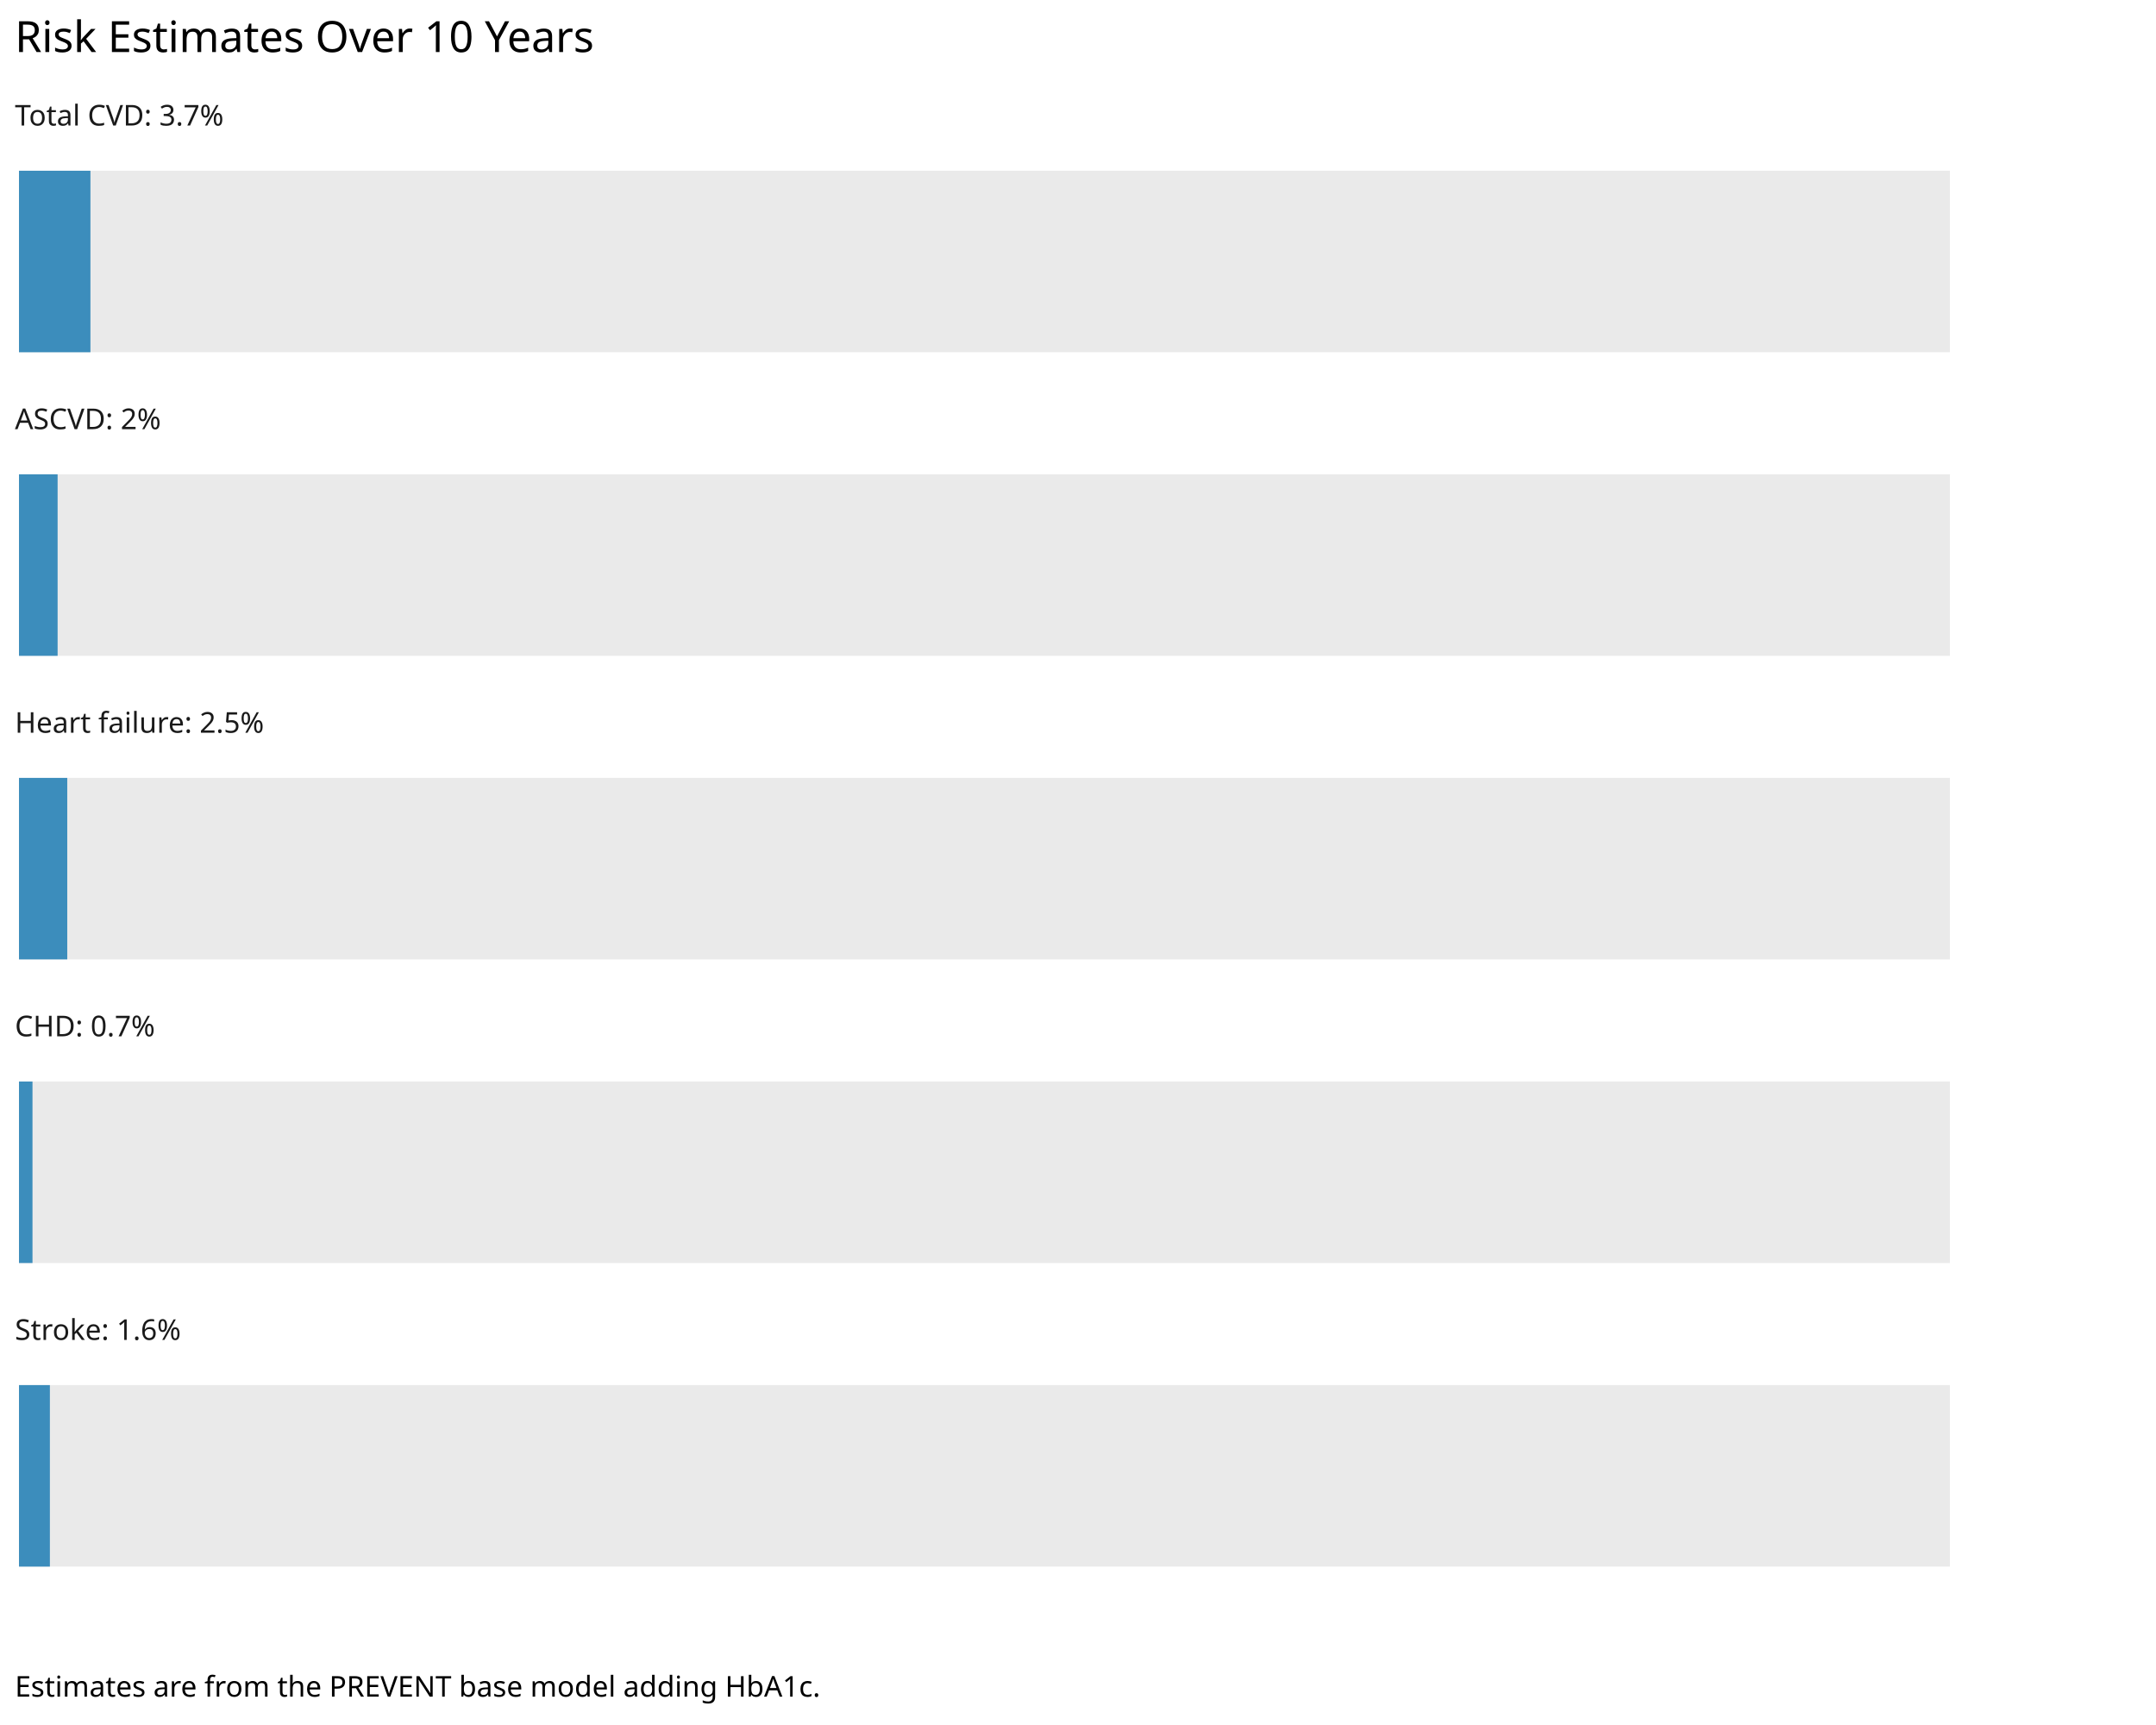
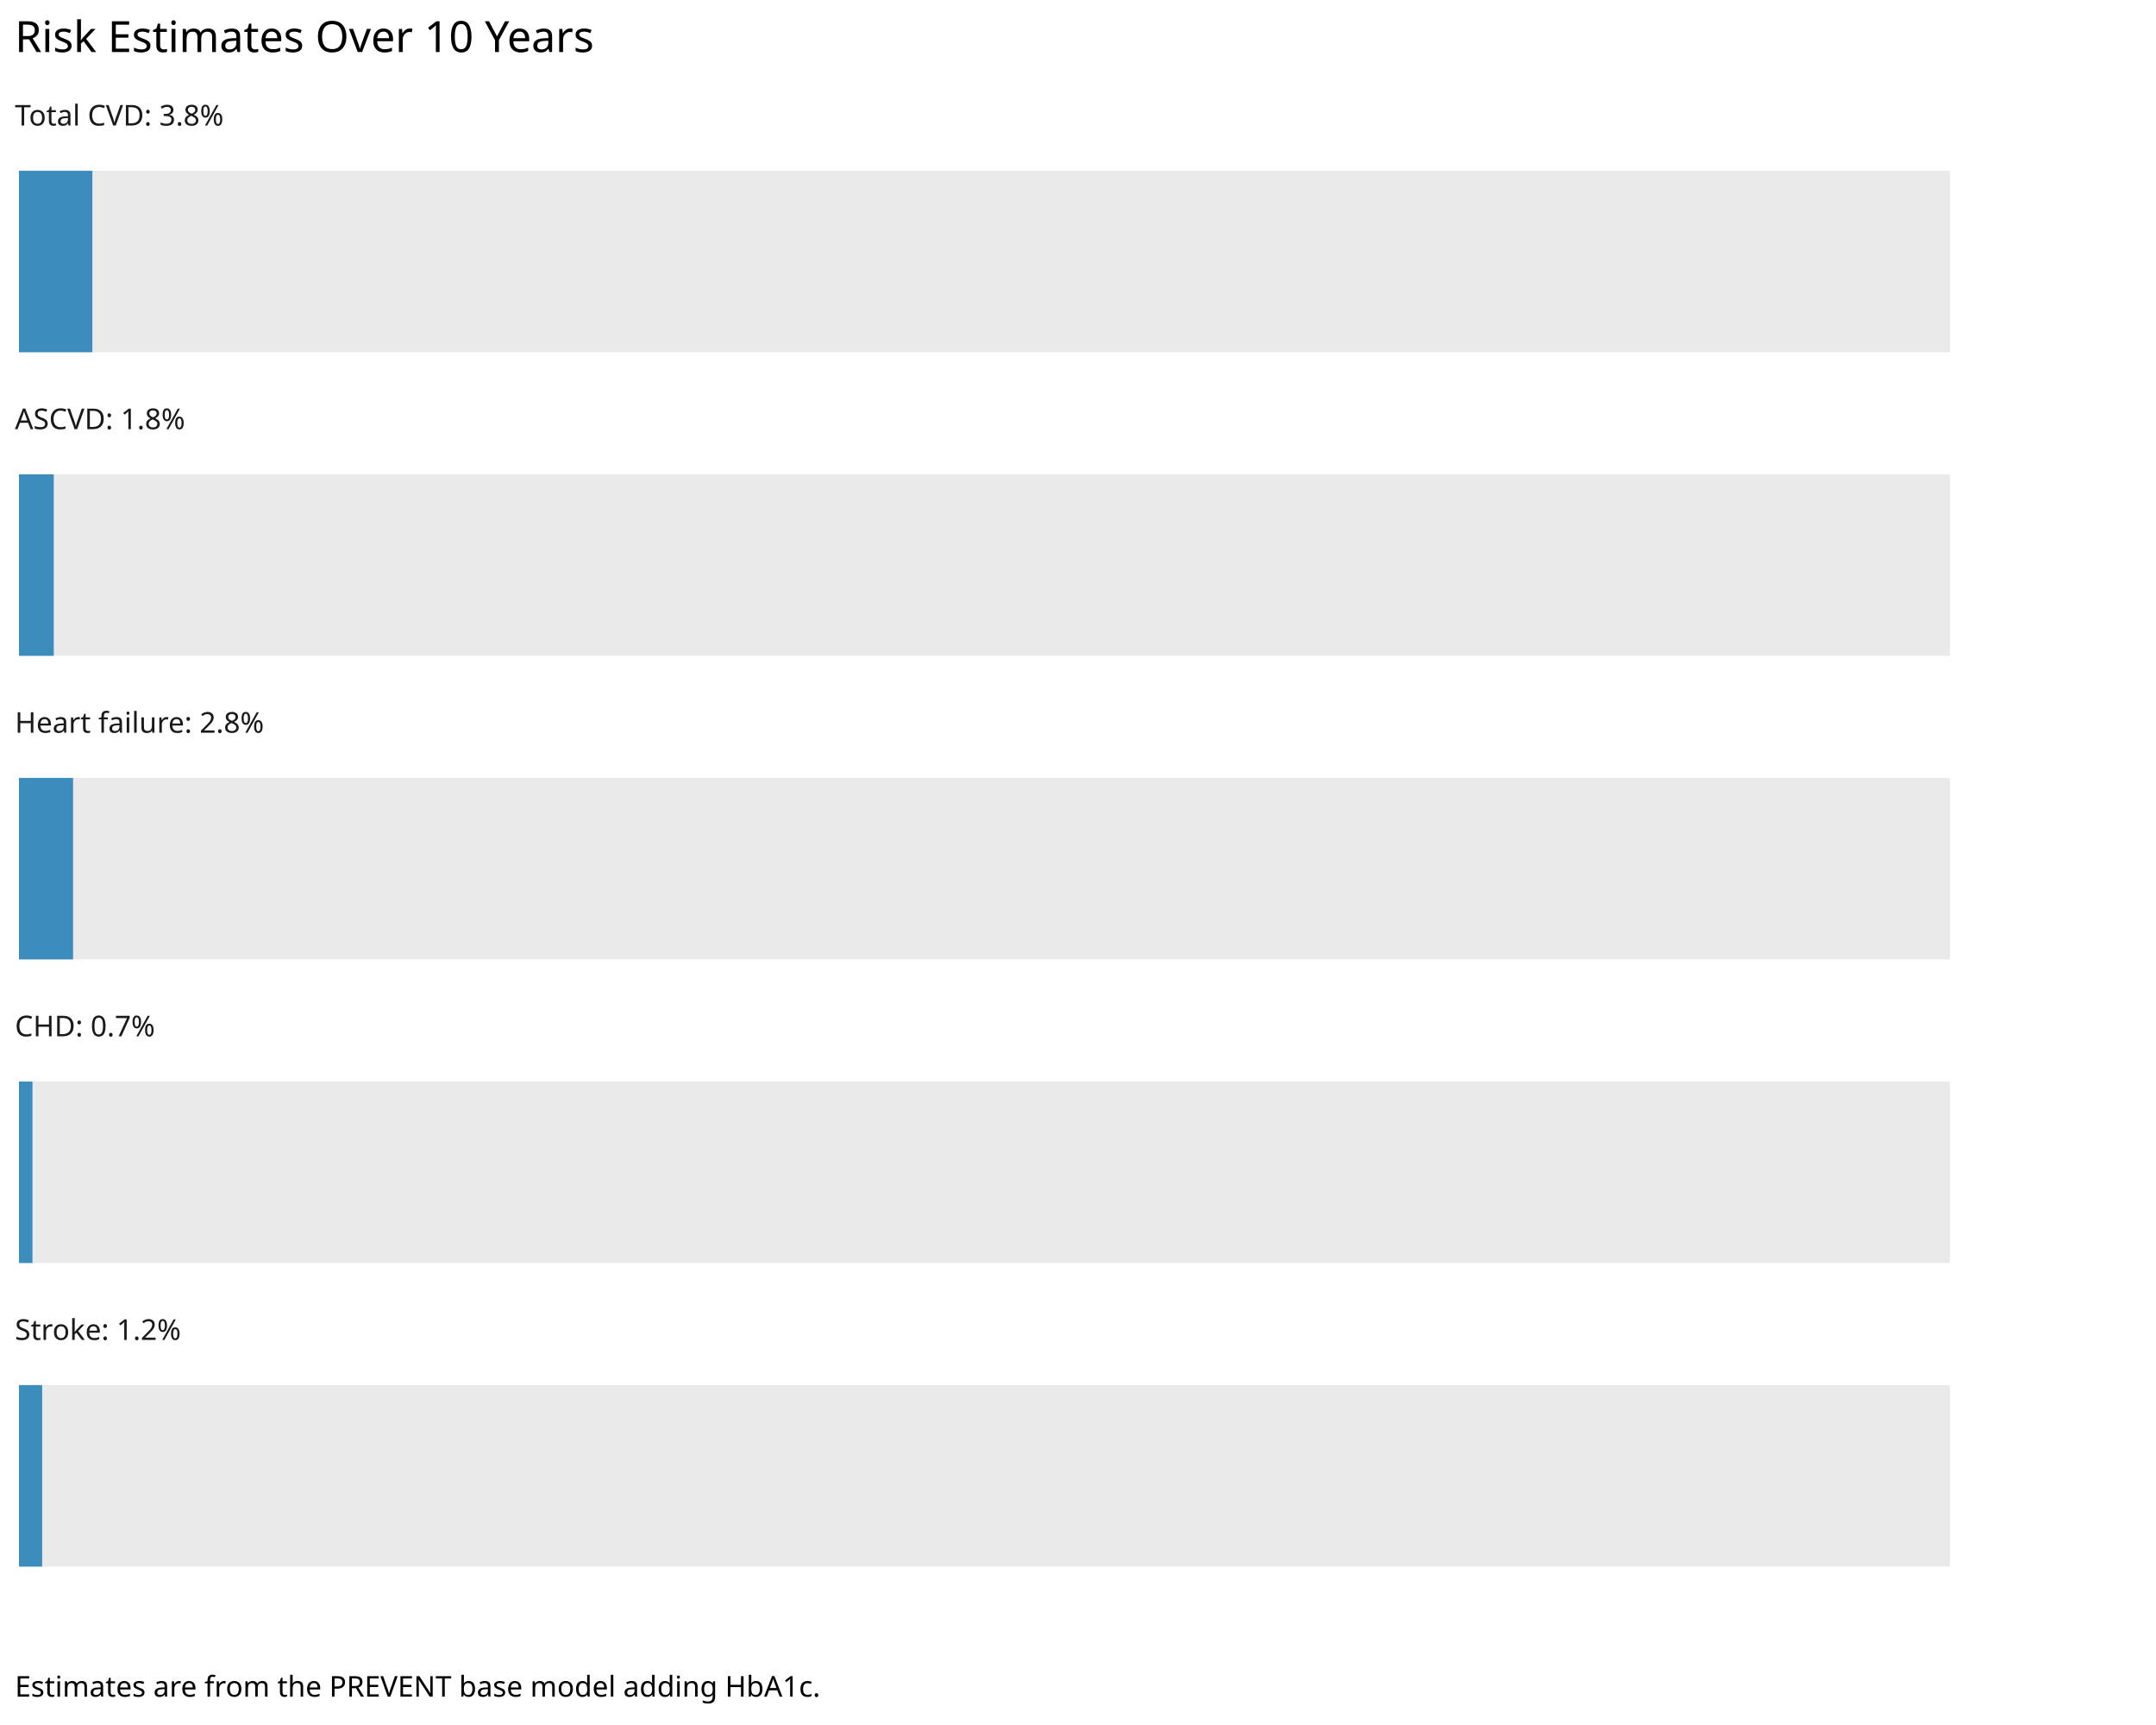
<svg xmlns="http://www.w3.org/2000/svg" class="svglite" data-engine-version="2.0" width="720.00pt" height="576.00pt" viewBox="0 0 720.00 576.00">
  <defs>
    <style type="text/css">
    .svglite line, .svglite polyline, .svglite polygon, .svglite path, .svglite rect, .svglite circle {
      fill: none;
      stroke: #000000;
      stroke-linecap: round;
      stroke-linejoin: round;
      stroke-miterlimit: 10.00;
    }
  </style>
  </defs>
  <rect width="100%" height="100%" style="stroke: none; fill: #FFFFFF;" />
  <defs>
    <clipPath id="cpMC4wMHw3MjAuMDB8MC4wMHw1NzYuMDA=">
      <rect x="0.00" y="0.00" width="720.00" height="576.00" />
    </clipPath>
  </defs>
  <g clip-path="url(#cpMC4wMHw3MjAuMDB8MC4wMHw1NzYuMDA=)">
    <rect x="0.00" y="0.00" width="720.00" height="576.00" style="stroke-width: 1.16; stroke: none; fill: #FFFFFF;" />
  </g>
  <defs>
    <clipPath id="cpNC45OHw3MTcuMDF8NDYuOTB8MTI3Ljcy">
      <rect x="4.98" y="46.90" width="712.03" height="80.82" />
    </clipPath>
  </defs>
  <g clip-path="url(#cpNC45OHw3MTcuMDF8NDYuOTB8MTI3Ljcy)">
    <rect x="6.34" y="57.01" width="644.84" height="60.61" style="stroke-width: 1.16; stroke: none; stroke-linecap: butt; stroke-linejoin: miter; fill: #EAEAEA;" />
-     <rect x="6.34" y="57.01" width="23.86" height="60.61" style="stroke-width: 1.16; stroke: none; stroke-linecap: butt; stroke-linejoin: miter; fill: #3C8DBC;" />
+     <rect x="6.34" y="57.01" width="24.50" height="60.61" style="stroke-width: 1.16; stroke: none; stroke-linecap: butt; stroke-linejoin: miter; fill: #3C8DBC;" />
  </g>
  <g clip-path="url(#cpMC4wMHw3MjAuMDB8MC4wMHw1NzYuMDA=)">
</g>
  <defs>
    <clipPath id="cpNC45OHw3MTcuMDF8MTQ4LjI4fDIyOS4xMA==">
      <rect x="4.98" y="148.28" width="712.03" height="80.82" />
    </clipPath>
  </defs>
  <g clip-path="url(#cpNC45OHw3MTcuMDF8MTQ4LjI4fDIyOS4xMA==)">
    <rect x="6.34" y="158.38" width="644.84" height="60.61" style="stroke-width: 1.16; stroke: none; stroke-linecap: butt; stroke-linejoin: miter; fill: #EAEAEA;" />
-     <rect x="6.34" y="158.38" width="12.90" height="60.61" style="stroke-width: 1.16; stroke: none; stroke-linecap: butt; stroke-linejoin: miter; fill: #3C8DBC;" />
+     <rect x="6.34" y="158.38" width="11.61" height="60.61" style="stroke-width: 1.16; stroke: none; stroke-linecap: butt; stroke-linejoin: miter; fill: #3C8DBC;" />
  </g>
  <g clip-path="url(#cpMC4wMHw3MjAuMDB8MC4wMHw1NzYuMDA=)">
</g>
  <defs>
    <clipPath id="cpNC45OHw3MTcuMDF8MjQ5LjY1fDMzMC40Nw==">
      <rect x="4.98" y="249.65" width="712.03" height="80.82" />
    </clipPath>
  </defs>
  <g clip-path="url(#cpNC45OHw3MTcuMDF8MjQ5LjY1fDMzMC40Nw==)">
    <rect x="6.34" y="259.75" width="644.84" height="60.61" style="stroke-width: 1.16; stroke: none; stroke-linecap: butt; stroke-linejoin: miter; fill: #EAEAEA;" />
-     <rect x="6.34" y="259.75" width="16.12" height="60.61" style="stroke-width: 1.16; stroke: none; stroke-linecap: butt; stroke-linejoin: miter; fill: #3C8DBC;" />
+     <rect x="6.34" y="259.75" width="18.06" height="60.61" style="stroke-width: 1.16; stroke: none; stroke-linecap: butt; stroke-linejoin: miter; fill: #3C8DBC;" />
  </g>
  <g clip-path="url(#cpMC4wMHw3MjAuMDB8MC4wMHw1NzYuMDA=)">
</g>
  <defs>
    <clipPath id="cpNC45OHw3MTcuMDF8MzUxLjAyfDQzMS44NA==">
      <rect x="4.98" y="351.02" width="712.03" height="80.82" />
    </clipPath>
  </defs>
  <g clip-path="url(#cpNC45OHw3MTcuMDF8MzUxLjAyfDQzMS44NA==)">
    <rect x="6.34" y="361.13" width="644.84" height="60.61" style="stroke-width: 1.16; stroke: none; stroke-linecap: butt; stroke-linejoin: miter; fill: #EAEAEA;" />
    <rect x="6.34" y="361.13" width="4.51" height="60.61" style="stroke-width: 1.16; stroke: none; stroke-linecap: butt; stroke-linejoin: miter; fill: #3C8DBC;" />
  </g>
  <g clip-path="url(#cpMC4wMHw3MjAuMDB8MC4wMHw1NzYuMDA=)">
</g>
  <defs>
    <clipPath id="cpNC45OHw3MTcuMDF8NDUyLjQwfDUzMy4yMQ==">
      <rect x="4.98" y="452.40" width="712.03" height="80.82" />
    </clipPath>
  </defs>
  <g clip-path="url(#cpNC45OHw3MTcuMDF8NDUyLjQwfDUzMy4yMQ==)">
    <rect x="6.34" y="462.50" width="644.84" height="60.61" style="stroke-width: 1.16; stroke: none; stroke-linecap: butt; stroke-linejoin: miter; fill: #EAEAEA;" />
-     <rect x="6.34" y="462.50" width="10.32" height="60.61" style="stroke-width: 1.16; stroke: none; stroke-linecap: butt; stroke-linejoin: miter; fill: #3C8DBC;" />
+     <rect x="6.34" y="462.50" width="7.74" height="60.61" style="stroke-width: 1.16; stroke: none; stroke-linecap: butt; stroke-linejoin: miter; fill: #3C8DBC;" />
  </g>
  <g clip-path="url(#cpMC4wMHw3MjAuMDB8MC4wMHw1NzYuMDA=)">
</g>
  <defs>
    <clipPath id="cpNC45OHw3MTcuMDF8NDM3LjgyfDQ1Mi40MA==">
      <rect x="4.98" y="437.82" width="712.03" height="14.58" />
    </clipPath>
  </defs>
  <g clip-path="url(#cpNC45OHw3MTcuMDF8NDM3LjgyfDQ1Mi40MA==)">
-     <text x="4.98" y="447.41" style="font-size: 9.60px; fill: #1A1A1A; font-family: sans;" textLength="54.97px" lengthAdjust="spacingAndGlyphs">Stroke: 1.6%</text>
+     <text x="4.98" y="447.41" style="font-size: 9.60px; fill: #1A1A1A; font-family: sans;" textLength="54.97px" lengthAdjust="spacingAndGlyphs">Stroke: 1.2%</text>
  </g>
  <g clip-path="url(#cpMC4wMHw3MjAuMDB8MC4wMHw1NzYuMDA=)">
</g>
  <defs>
    <clipPath id="cpNC45OHw3MTcuMDF8MzM2LjQ1fDM1MS4wMg==">
      <rect x="4.98" y="336.45" width="712.03" height="14.58" />
    </clipPath>
  </defs>
  <g clip-path="url(#cpNC45OHw3MTcuMDF8MzM2LjQ1fDM1MS4wMg==)">
    <text x="4.98" y="346.04" style="font-size: 9.60px; fill: #1A1A1A; font-family: sans;" textLength="48.02px" lengthAdjust="spacingAndGlyphs">CHD: 0.7%</text>
  </g>
  <g clip-path="url(#cpMC4wMHw3MjAuMDB8MC4wMHw1NzYuMDA=)">
</g>
  <defs>
    <clipPath id="cpNC45OHw3MTcuMDF8MjM1LjA3fDI0OS42NQ==">
      <rect x="4.98" y="235.07" width="712.03" height="14.58" />
    </clipPath>
  </defs>
  <g clip-path="url(#cpNC45OHw3MTcuMDF8MjM1LjA3fDI0OS42NQ==)">
-     <text x="4.98" y="244.67" style="font-size: 9.60px; fill: #1A1A1A; font-family: sans;" textLength="79.51px" lengthAdjust="spacingAndGlyphs">Heart failure: 2.5%</text>
+     <text x="4.98" y="244.67" style="font-size: 9.60px; fill: #1A1A1A; font-family: sans;" textLength="79.51px" lengthAdjust="spacingAndGlyphs">Heart failure: 2.8%</text>
  </g>
  <g clip-path="url(#cpMC4wMHw3MjAuMDB8MC4wMHw1NzYuMDA=)">
</g>
  <defs>
    <clipPath id="cpNC45OHw3MTcuMDF8MTMzLjcwfDE0OC4yOA==">
      <rect x="4.98" y="133.70" width="712.03" height="14.58" />
    </clipPath>
  </defs>
  <g clip-path="url(#cpNC45OHw3MTcuMDF8MTMzLjcwfDE0OC4yOA==)">
-     <text x="4.98" y="143.30" style="font-size: 9.60px; fill: #1A1A1A; font-family: sans;" textLength="52.30px" lengthAdjust="spacingAndGlyphs">ASCVD: 2%</text>
+     <text x="4.98" y="143.30" style="font-size: 9.60px; fill: #1A1A1A; font-family: sans;" textLength="60.30px" lengthAdjust="spacingAndGlyphs">ASCVD: 1.8%</text>
  </g>
  <g clip-path="url(#cpMC4wMHw3MjAuMDB8MC4wMHw1NzYuMDA=)">
</g>
  <defs>
    <clipPath id="cpNC45OHw3MTcuMDF8MzIuMzN8NDYuOTA=">
      <rect x="4.98" y="32.33" width="712.03" height="14.58" />
    </clipPath>
  </defs>
  <g clip-path="url(#cpNC45OHw3MTcuMDF8MzIuMzN8NDYuOTA=)">
-     <text x="4.98" y="41.92" style="font-size: 9.60px; fill: #1A1A1A; font-family: sans;" textLength="71.50px" lengthAdjust="spacingAndGlyphs">Total CVD: 3.7%</text>
+     <text x="4.98" y="41.92" style="font-size: 9.60px; fill: #1A1A1A; font-family: sans;" textLength="71.50px" lengthAdjust="spacingAndGlyphs">Total CVD: 3.8%</text>
  </g>
  <g clip-path="url(#cpMC4wMHw3MjAuMDB8MC4wMHw1NzYuMDA=)">
    <text x="4.98" y="17.38" style="font-size: 14.40px; font-family: sans;" textLength="192.11px" lengthAdjust="spacingAndGlyphs">Risk Estimates Over 10 Years</text>
    <text x="4.98" y="545.80" style="font-size: 9.60px; font-family: sans;" textLength="0.00px" lengthAdjust="spacingAndGlyphs" />
    <text x="4.98" y="556.17" style="font-size: 9.60px; font-family: sans;" textLength="0.00px" lengthAdjust="spacingAndGlyphs" />
    <text x="4.98" y="566.54" style="font-size: 9.60px; font-family: sans;" textLength="262.56px" lengthAdjust="spacingAndGlyphs">Estimates are from the PREVENT base model adding HbA1c.</text>
  </g>
</svg>
